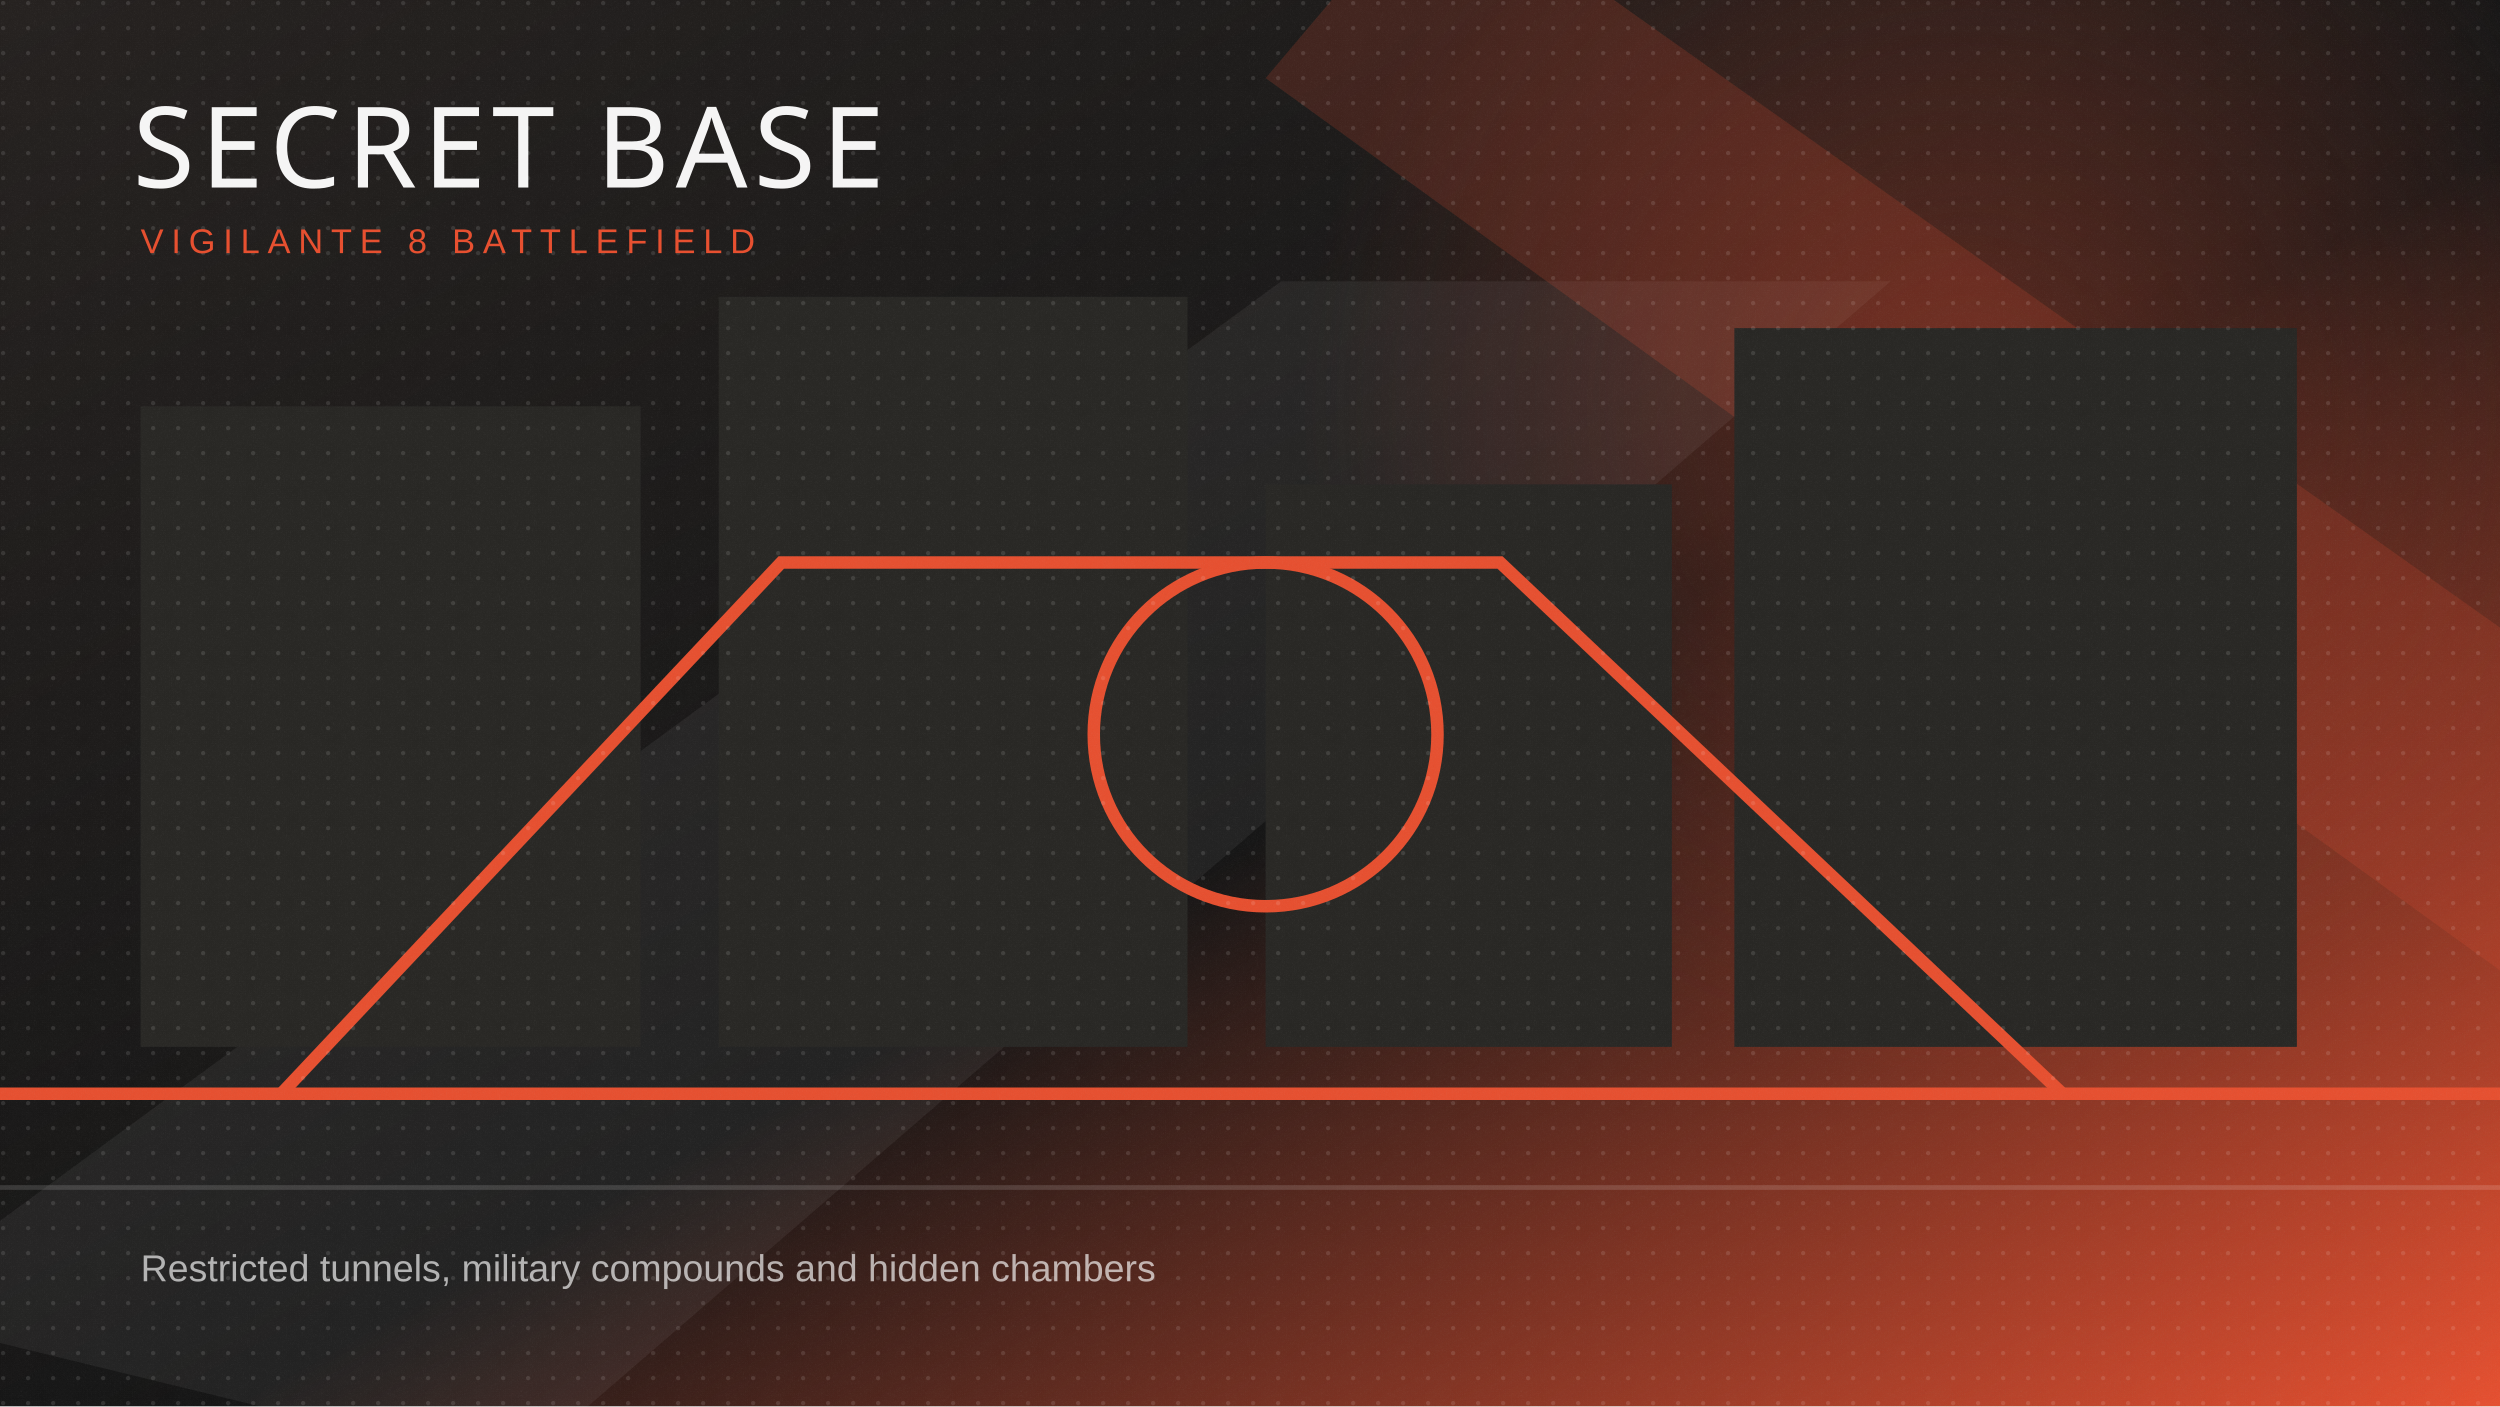
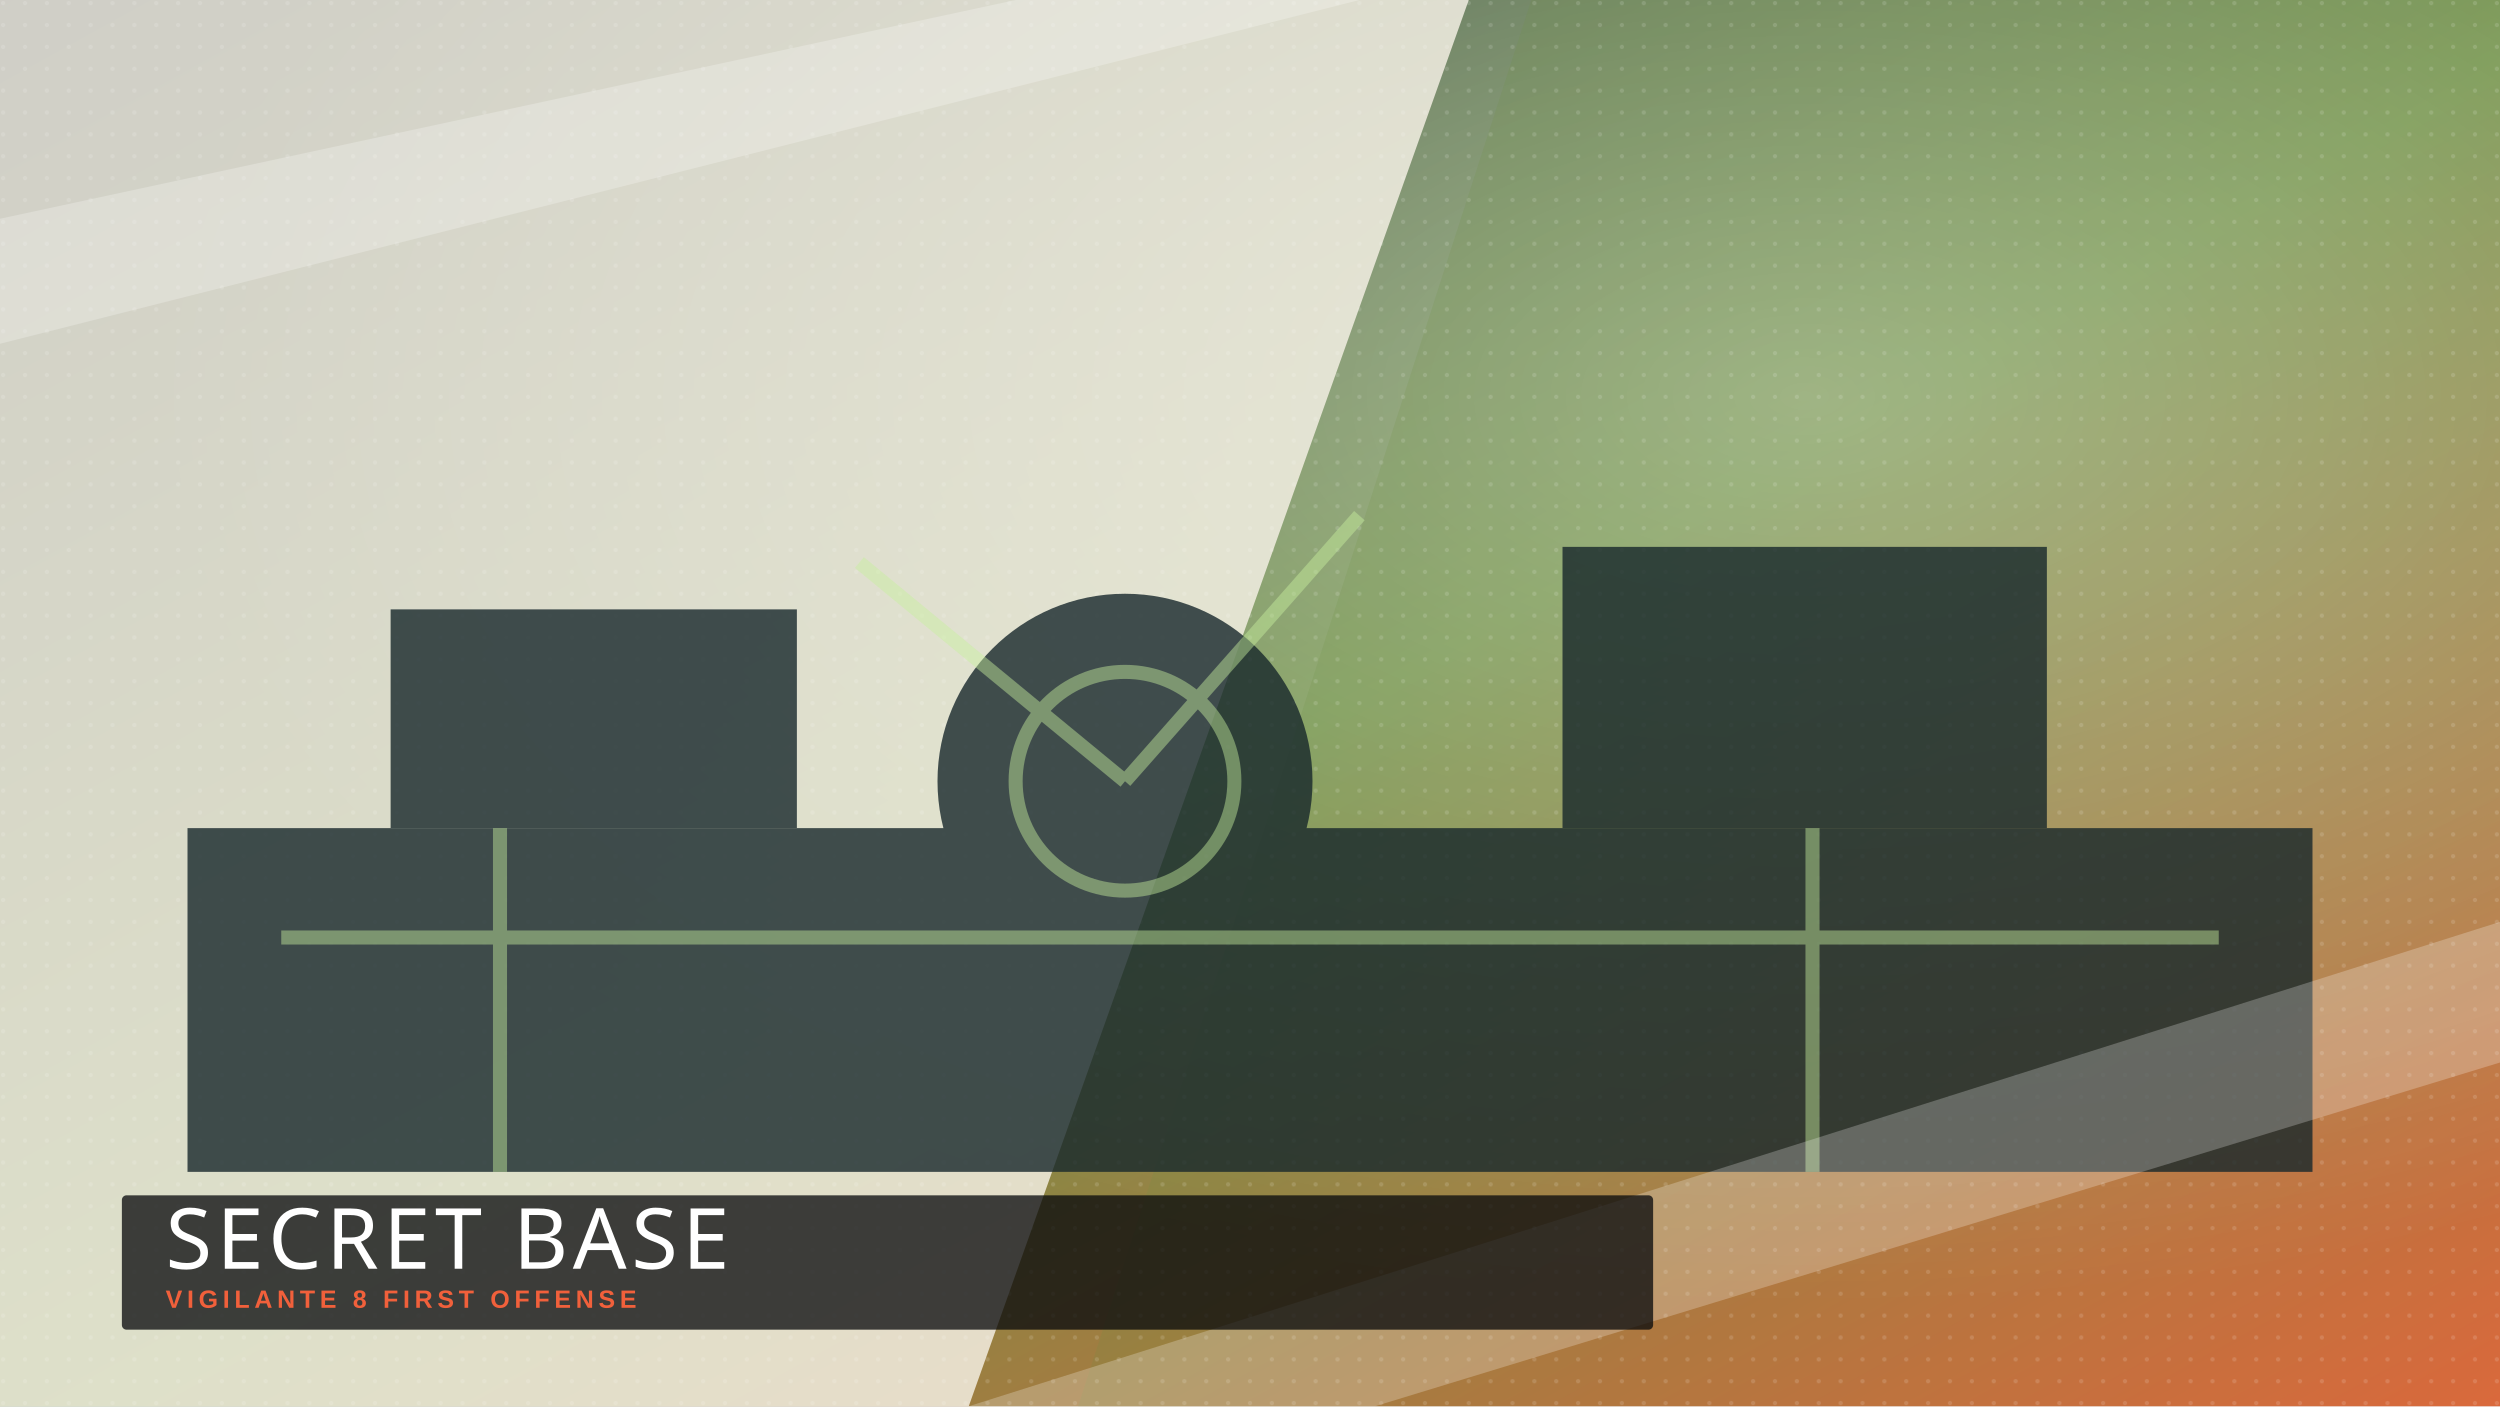
- <svg xmlns="http://www.w3.org/2000/svg" width="1600" height="900" viewBox="0 0 1600 900">
+ <svg xmlns="http://www.w3.org/2000/svg" viewBox="0 0 1600 900" role="img" aria-label="SECRET BASE">
  <defs>
-     <linearGradient id="bg" x1="0" y1="0" x2="1" y2="1">
-       <stop stop-color="#25211f" />
-       <stop offset=".55" stop-color="#151515" />
-       <stop offset="1" stop-color="#e75030" />
+     <linearGradient id="sky" x1="0" y1="0" x2="1" y2="1">
+       <stop stop-color="#202f35" />
+       <stop offset=".52" stop-color="#6e8f44" />
+       <stop offset="1" stop-color="#f1603b" />
    </linearGradient>
-     <radialGradient id="glow">
-       <stop stop-color="#e75030" stop-opacity=".8" />
-       <stop offset="1" stop-color="#e75030" stop-opacity="0" />
+     <radialGradient id="glow" cx="72%" cy="28%" r="65%">
+       <stop stop-color="#fff" stop-opacity=".42" />
+       <stop offset="1" stop-color="#fff" stop-opacity="0" />
    </radialGradient>
-     <filter id="grain">
-       <feTurbulence baseFrequency=".8" numOctaves="2" stitchTiles="stitch" />
-       <feColorMatrix type="saturate" values="0" />
-       <feComponentTransfer>
-         <feFuncA type="table" tableValues="0 .14" />
-       </feComponentTransfer>
+     <pattern id="dots" width="14" height="14" patternUnits="userSpaceOnUse">
+       <circle cx="2" cy="2" r="1.4" fill="#fff" opacity=".22" />
+     </pattern>
+     <filter id="shadow">
+       <feDropShadow dx="0" dy="15" stdDeviation="18" flood-color="#000" flood-opacity=".38" />
    </filter>
-     <pattern id="dots" width="16" height="16" patternUnits="userSpaceOnUse">
-       <circle cx="2" cy="2" r="1.4" fill="#fff" opacity=".11" />
-     </pattern>
  </defs>
-   <rect width="1600" height="900" fill="url(#bg)" />
-   <circle cx="1260" cy="260" r="430" fill="url(#glow)" opacity=".42" />
-   <path d="M-80 840 820 180h390L330 940z" fill="#fff" opacity=".055" />
-   <path d="M920 -80 1640 430v220L810 50z" fill="#e75030" opacity=".18" />
-   <g fill="#282724">
-     <rect x="90" y="260" width="320" height="410" />
-     <rect x="460" y="190" width="300" height="480" />
-     <rect x="810" y="310" width="260" height="360" />
-     <rect x="1110" y="210" width="360" height="460" />
+   <rect width="1600" height="900" fill="url(#sky)" />
+   <rect width="1600" height="900" fill="url(#glow)" />
+   <path d="M0 0h940L620 900H0z" fill="#f7f1e7" opacity=".82" />
+   <path d="M1600 0H980L690 900h910z" fill="#6e8f44" opacity=".18" />
+   <rect width="1600" height="900" fill="url(#dots)" opacity=".6" />
+   <g>
+     <g fill="#17272b" opacity=".8">
+       <rect x="120" y="530" width="1360" height="220" />
+       <rect x="250" y="390" width="260" height="140" />
+       <rect x="1000" y="350" width="310" height="180" />
+       <circle cx="720" cy="500" r="120" />
+     </g>
+     <g fill="none" stroke="#c7ef9e" stroke-width="9" opacity=".45">
+       <path d="M720 500l150-170M720 500l-170-140" />
+       <circle cx="720" cy="500" r="70" />
+       <path d="M180 600h1240M320 530v220M1160 530v220" />
+     </g>
  </g>
-   <g fill="none" stroke="#e75030" stroke-width="8">
-     <path d="M0 700h1600" />
-     <path d="M180 700 500 360h460l360 340" />
-     <circle cx="810" cy="470" r="110" />
+   <g opacity=".24" fill="#fff">
+     <path d="M0 140L650 0h220L0 220z" />
+     <path d="M1600 680L880 900H620l980-310z" />
  </g>
-   <rect width="1600" height="900" fill="url(#dots)" />
-   <rect width="1600" height="900" filter="url(#grain)" opacity=".52" />
-   <path d="M0 760h1600" stroke="#fff" stroke-opacity=".14" stroke-width="3" />
-   <text x="85" y="120" fill="#fff" opacity=".95" font-family="Impact,Arial Black,sans-serif" font-size="72" letter-spacing="4">SECRET BASE</text>
-   <text x="90" y="162" fill="#e75030" font-family="Arial,sans-serif" font-size="22" letter-spacing="5">VIGILANTE 8 BATTLEFIELD</text>
-   <text x="90" y="820" fill="#fff" opacity=".65" font-family="Arial,sans-serif" font-size="24">Restricted tunnels, military compounds and hidden chambers</text>
+   <g transform="translate(78 765)">
+     <rect width="980" height="86" rx="3" fill="#08090c" opacity=".76" />
+     <text x="28" y="47" fill="#fff" font-family="Impact,Arial Narrow,sans-serif" font-size="54" letter-spacing="3">SECRET BASE</text>
+     <text x="28" y="72" fill="#f1603b" font-family="Arial,sans-serif" font-weight="800" font-size="16" letter-spacing="3">VIGILANTE 8 FIRST OFFENSE</text>
+   </g>
</svg>
